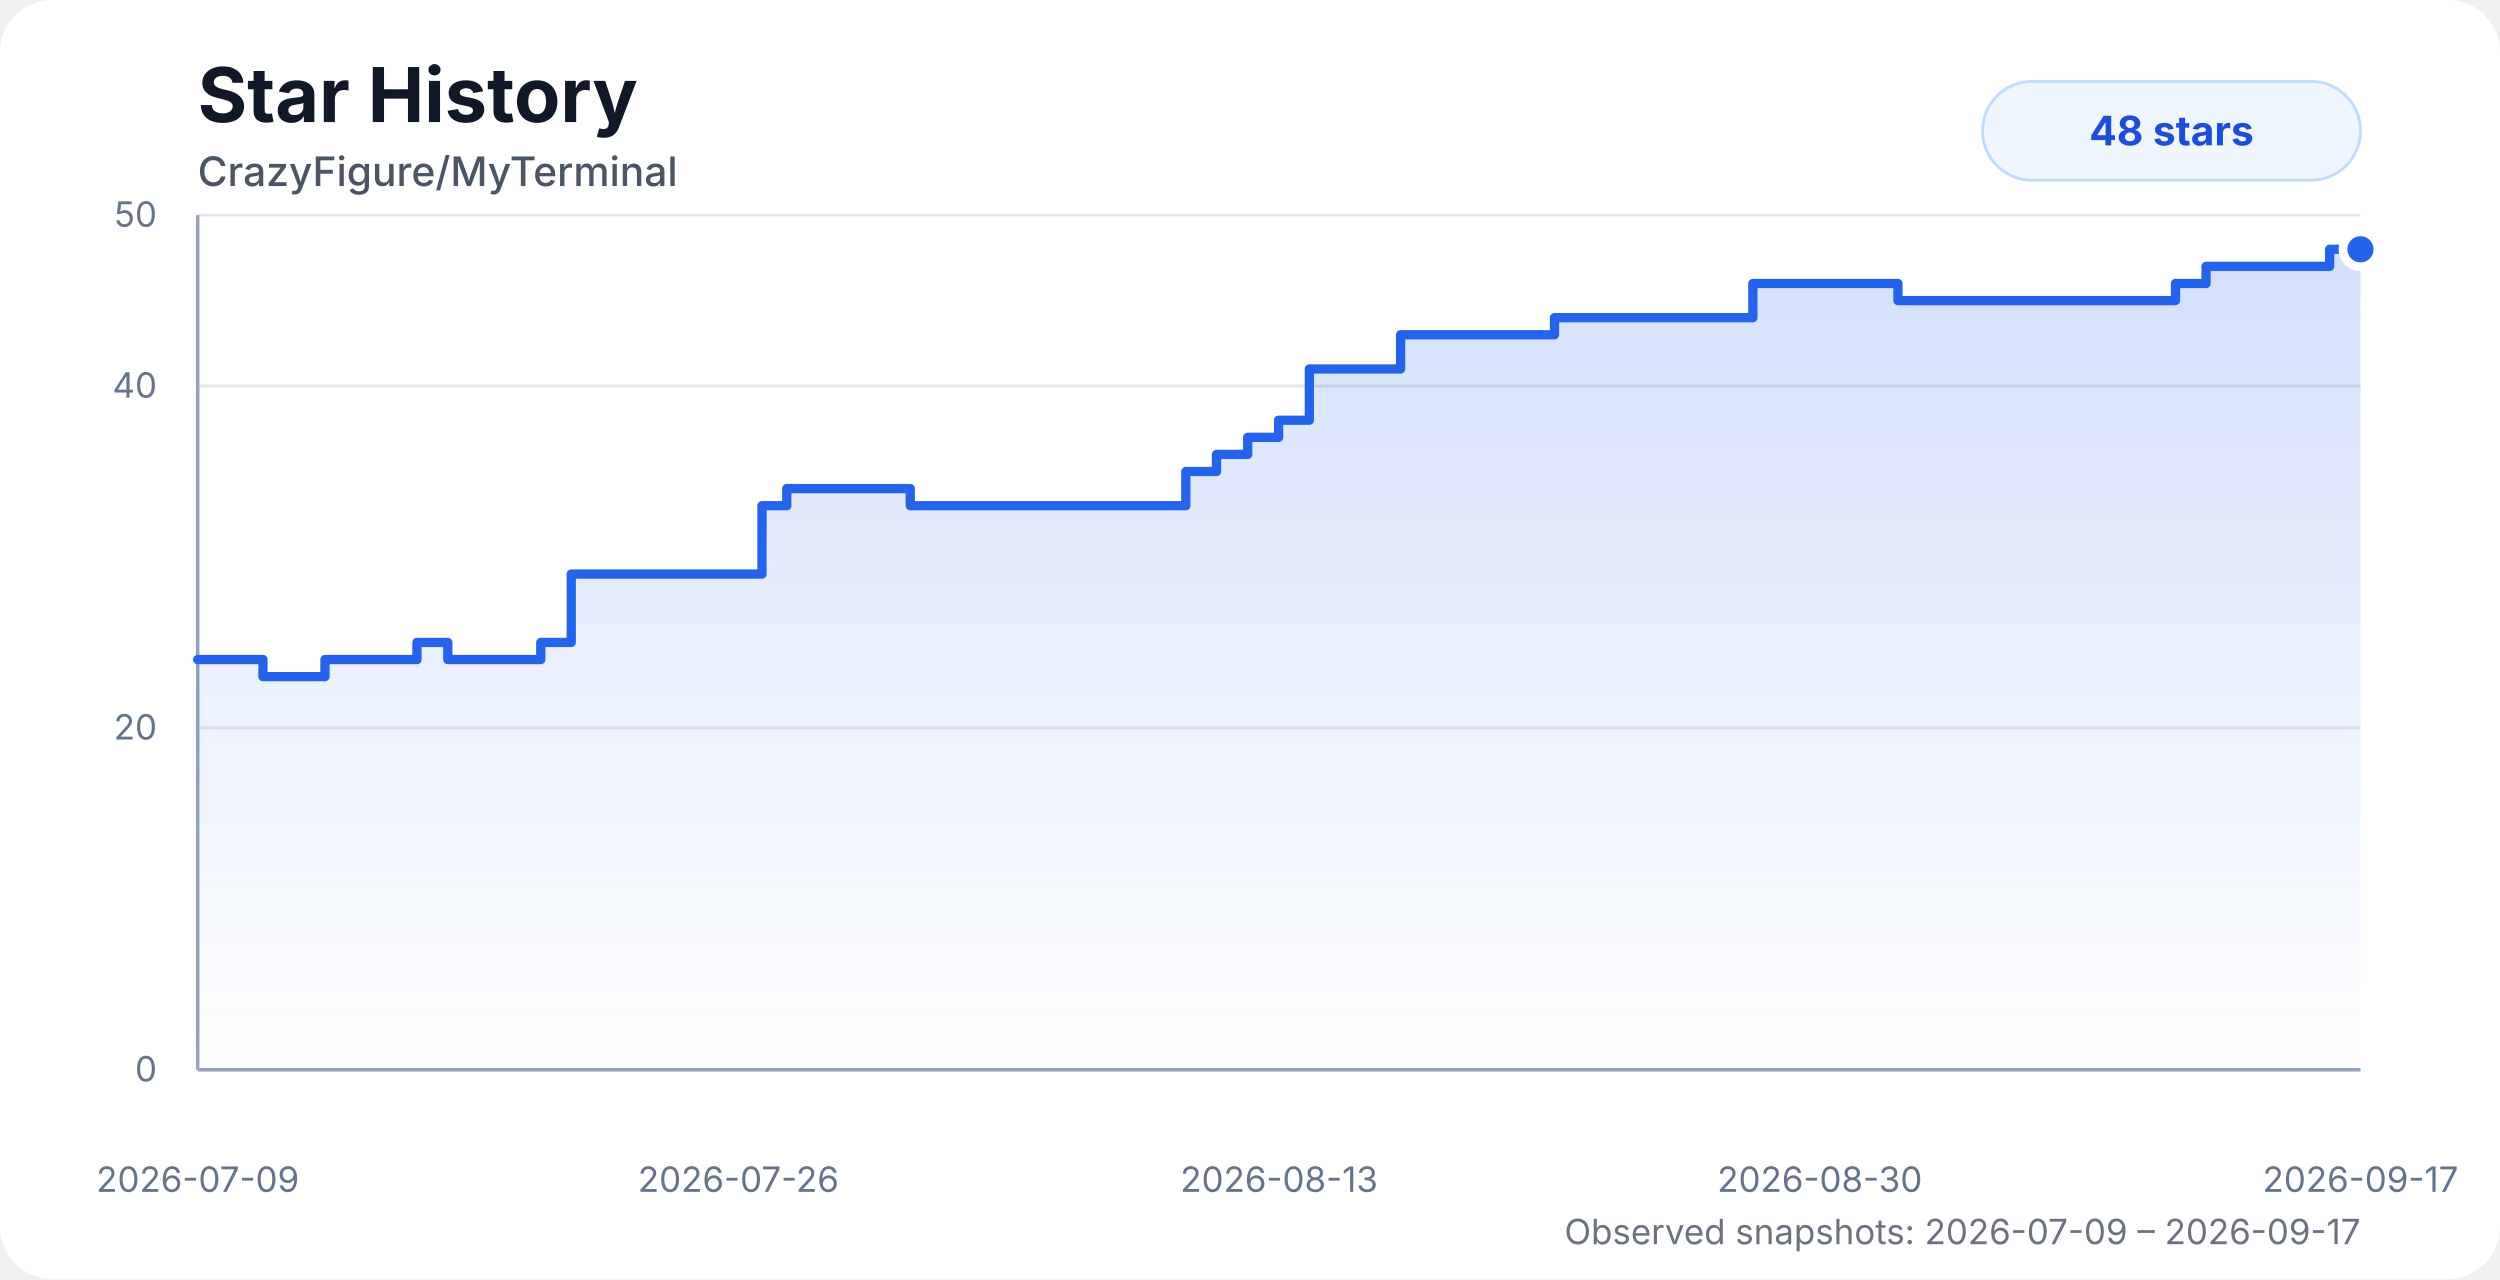
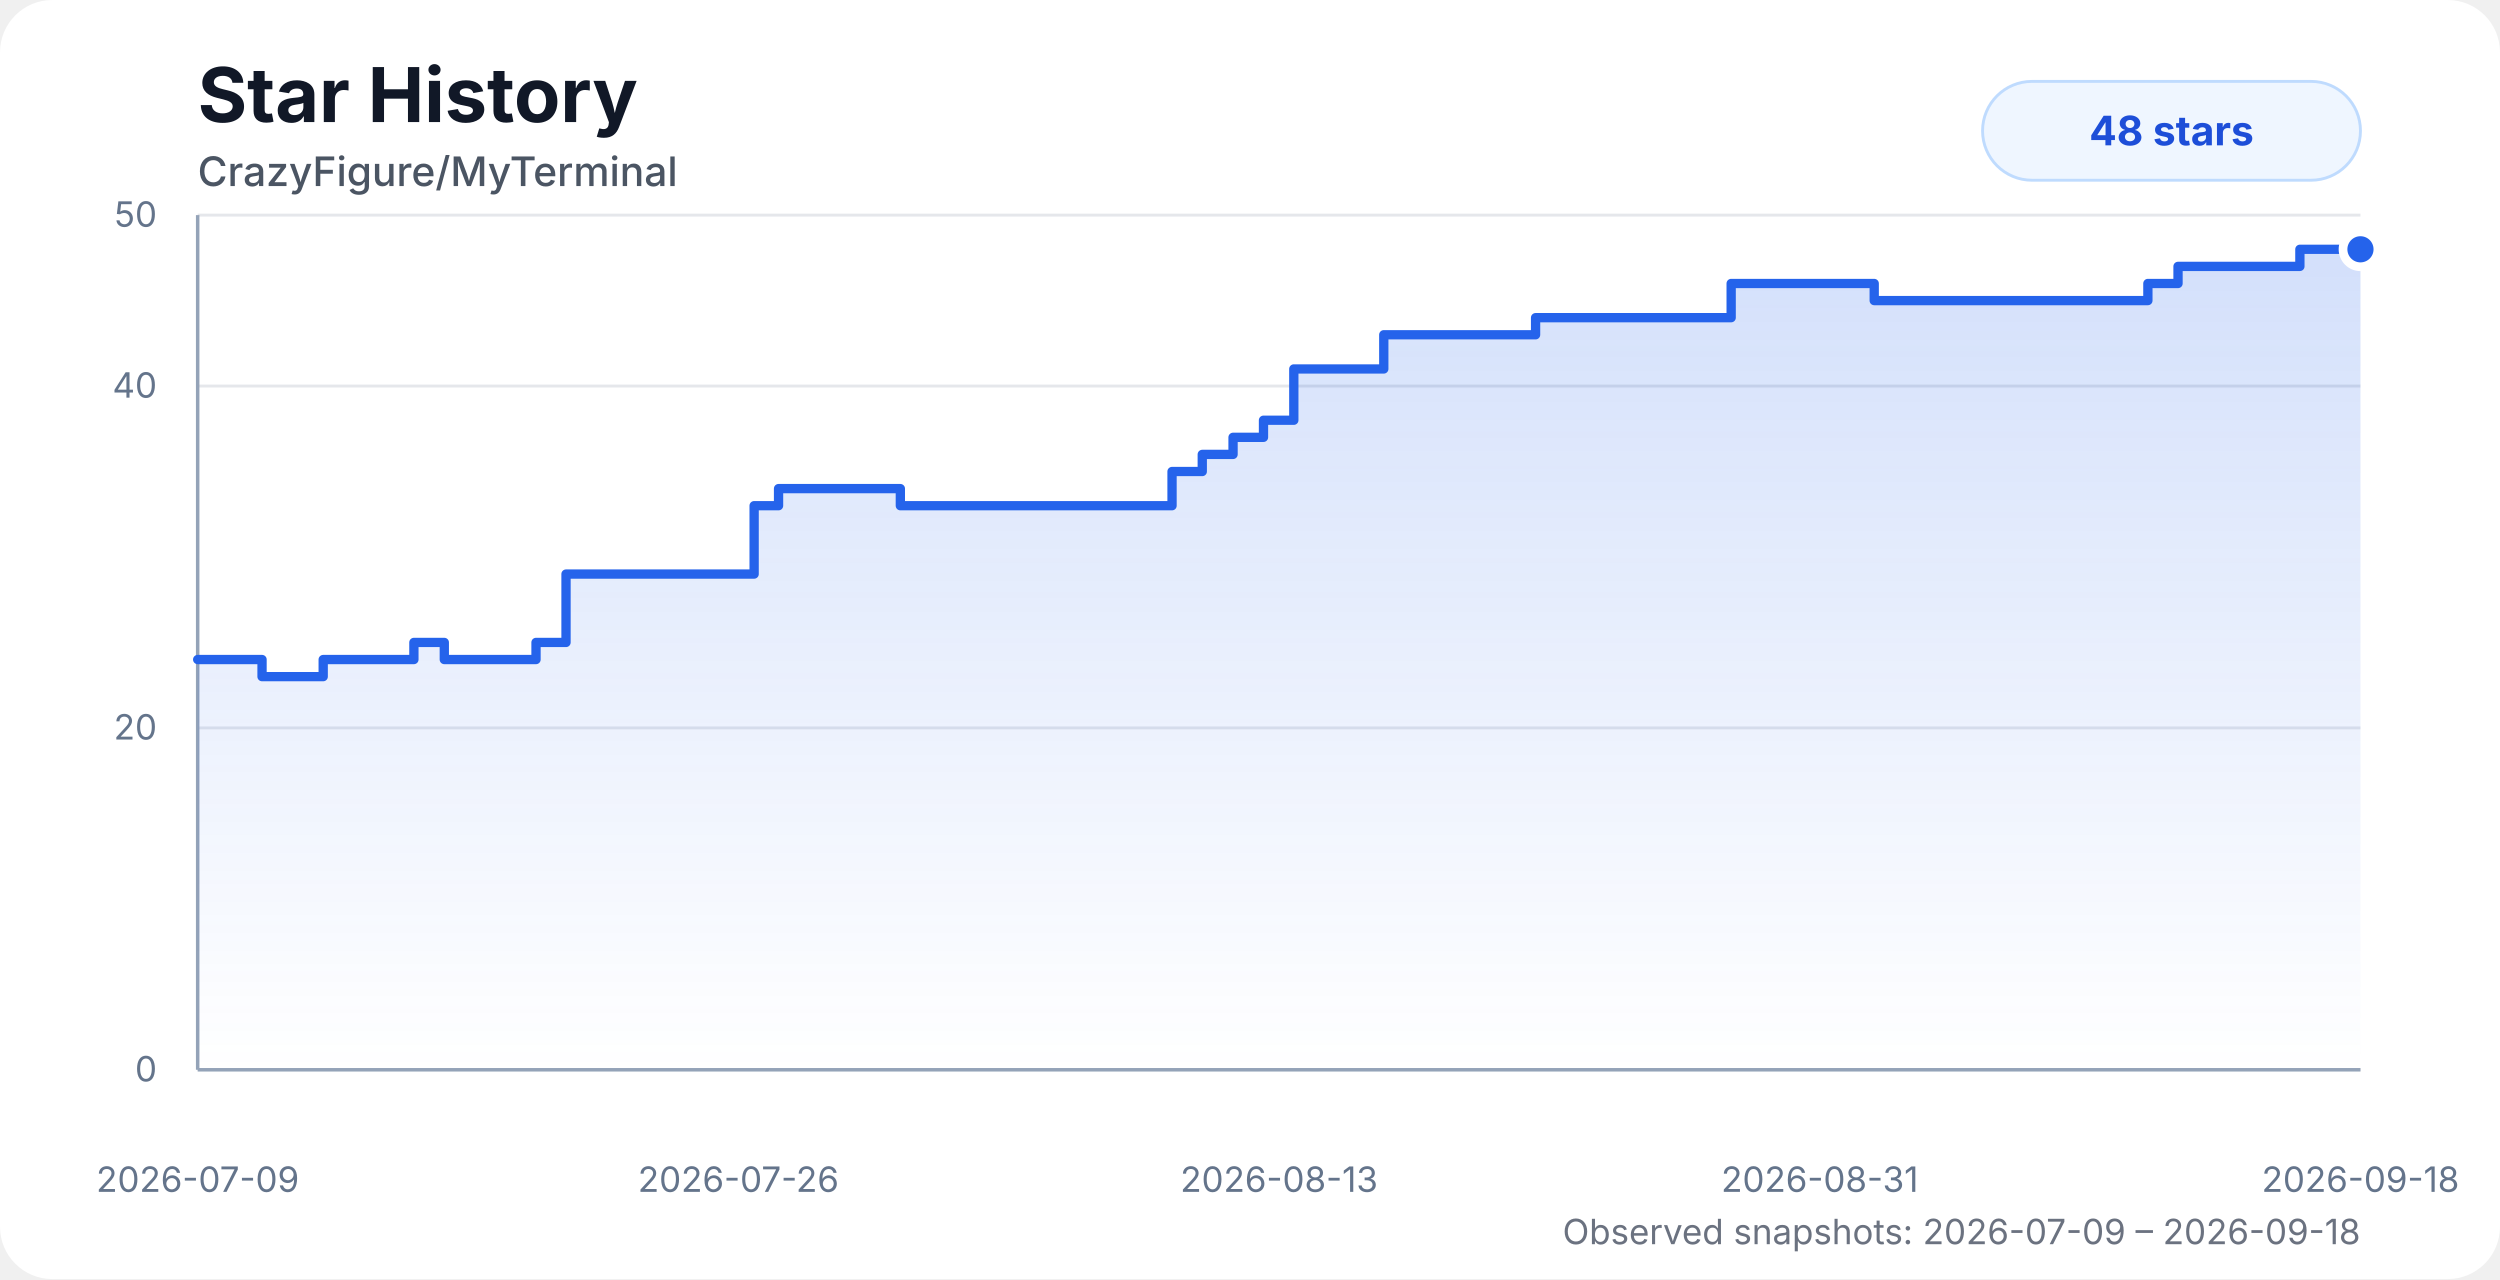
<svg xmlns="http://www.w3.org/2000/svg" width="860" height="440" viewBox="0 0 860 440" role="img" aria-labelledby="title desc">
  <style>
    .chart-bg { fill: #ffffff; }
    .title { fill: #111827; font: 700 26px system-ui, -apple-system, BlinkMacSystemFont, "Segoe UI", sans-serif; }
    .subtitle { fill: #4b5563; font: 500 14px system-ui, -apple-system, BlinkMacSystemFont, "Segoe UI", sans-serif; }
    .axis-label { fill: #64748b; font: 12px system-ui, -apple-system, BlinkMacSystemFont, "Segoe UI", sans-serif; }
    .grid { stroke: #e5e7eb; stroke-width: 1; }
    .axis { stroke: #94a3b8; stroke-width: 1.2; }
    .area { fill: url(#starGradient); opacity: 0.28; }
    .line { fill: none; stroke: #2563eb; stroke-width: 3.2; stroke-linecap: round; stroke-linejoin: round; }
    .dot { fill: #2563eb; stroke: #ffffff; stroke-width: 3; }
    .badge { fill: #eff6ff; stroke: #bfdbfe; }
    .badge-text { fill: #1d4ed8; font: 700 14px system-ui, -apple-system, BlinkMacSystemFont, "Segoe UI", sans-serif; }
    .status { fill: #6b7280; font: 12px system-ui, -apple-system, BlinkMacSystemFont, "Segoe UI", sans-serif; }
    @media (prefers-color-scheme: dark) {
      .chart-bg { fill: #0d1117; }
      .title { fill: #f8fafc; }
      .subtitle { fill: #cbd5e1; }
      .axis-label { fill: #94a3b8; }
      .grid { stroke: #1f2937; }
      .axis { stroke: #475569; }
      .dot { stroke: #0d1117; }
      .badge { fill: #172554; stroke: #1d4ed8; }
      .badge-text { fill: #bfdbfe; }
      .status { fill: #94a3b8; }
    }
  </style>
  <defs>
    <linearGradient id="starGradient" x1="0" x2="0" y1="0" y2="1">
      <stop offset="0%" stop-color="#2563eb" stop-opacity="0.72" />
      <stop offset="100%" stop-color="#2563eb" stop-opacity="0" />
    </linearGradient>
  </defs>
  <rect class="chart-bg" width="860" height="440" rx="18" />
  <text class="title" x="68" y="42">Star History</text>
  <text class="subtitle" x="68" y="64">CrazyFigure/MyTerminal</text>
  <g>
    <line class="grid" x1="68" y1="368" x2="812" y2="368" />
    <line class="grid" x1="68" y1="250.4" x2="812" y2="250.4" />
    <line class="grid" x1="68" y1="132.8" x2="812" y2="132.8" />
    <line class="grid" x1="68" y1="74" x2="812" y2="74" />
    <line class="axis" x1="68" y1="74" x2="68" y2="368" />
    <line class="axis" x1="68" y1="368" x2="812" y2="368" />
    <text class="axis-label" x="54" y="372" text-anchor="end">0</text>
    <text class="axis-label" x="54" y="254.4" text-anchor="end">20</text>
    <text class="axis-label" x="54" y="136.8" text-anchor="end">40</text>
    <text class="axis-label" x="54" y="78" text-anchor="end">50</text>
    <text class="axis-label" x="68" y="410" text-anchor="middle">2026-07-09</text>
    <text class="axis-label" x="254" y="410" text-anchor="middle">2026-07-26</text>
    <text class="axis-label" x="440" y="410" text-anchor="middle">2026-08-13</text>
-     <text class="axis-label" x="626" y="410" text-anchor="middle">2026-08-30</text>
-     <text class="axis-label" x="812" y="410" text-anchor="middle">2026-09-17</text>
+     <text class="axis-label" x="626" y="410" text-anchor="middle">2026-08-31</text>
+     <text class="axis-label" x="812" y="410" text-anchor="middle">2026-09-18</text>
  </g>
-   <path class="area" d="M 68 226.88 H 80.16 V 226.88 H 90.46 V 232.76 H 111.79 V 226.88 H 143.43 V 221 H 154.04 V 226.88 H 186.03 V 221 H 196.5 V 197.48 H 207.1 V 197.48 H 262.12 V 173.96 H 270.65 V 168.08 H 313.14 V 173.96 H 344.88 V 173.96 H 355.46 V 173.96 H 366.07 V 173.96 H 376.45 V 173.96 H 386.59 V 173.96 H 397.25 V 173.96 H 407.92 V 162.2 H 418.47 V 156.32 H 429.21 V 150.44 H 439.83 V 144.56 H 450.41 V 126.92 H 460.54 V 126.92 H 471.2 V 126.92 H 481.8 V 115.16 H 492.36 V 115.16 H 502.98 V 115.16 H 513.57 V 115.16 H 524.21 V 115.16 H 534.75 V 109.28 H 545.42 V 109.28 H 556.02 V 109.28 H 566.58 V 109.28 H 577.24 V 109.28 H 591.62 V 109.28 H 602.98 V 97.52 H 611.35 V 97.52 H 621.47 V 97.52 H 632.19 V 97.52 H 642.44 V 97.52 H 652.89 V 103.4 H 663.48 V 103.4 H 674.13 V 103.4 H 684.65 V 103.4 H 695.34 V 103.4 H 706 V 103.4 H 716.52 V 103.4 H 727.15 V 103.4 H 737.75 V 103.4 H 748.37 V 97.52 H 758.88 V 91.64 H 769.65 V 91.64 H 780.32 V 91.64 H 790.8 V 91.64 H 801.39 V 85.76 H 812 V 85.76 L 812 368 L 68 368 Z" />
-   <path class="line" d="M 68 226.88 H 80.16 V 226.88 H 90.46 V 232.76 H 111.79 V 226.88 H 143.43 V 221 H 154.04 V 226.88 H 186.03 V 221 H 196.5 V 197.48 H 207.1 V 197.48 H 262.12 V 173.96 H 270.65 V 168.08 H 313.14 V 173.96 H 344.88 V 173.96 H 355.46 V 173.96 H 366.07 V 173.96 H 376.45 V 173.96 H 386.59 V 173.96 H 397.25 V 173.96 H 407.92 V 162.2 H 418.47 V 156.32 H 429.21 V 150.44 H 439.83 V 144.56 H 450.41 V 126.92 H 460.54 V 126.92 H 471.2 V 126.92 H 481.8 V 115.16 H 492.36 V 115.16 H 502.98 V 115.16 H 513.57 V 115.16 H 524.21 V 115.16 H 534.75 V 109.28 H 545.42 V 109.28 H 556.02 V 109.28 H 566.58 V 109.28 H 577.24 V 109.28 H 591.62 V 109.28 H 602.98 V 97.52 H 611.35 V 97.52 H 621.47 V 97.52 H 632.19 V 97.52 H 642.44 V 97.52 H 652.89 V 103.4 H 663.48 V 103.4 H 674.13 V 103.4 H 684.65 V 103.4 H 695.34 V 103.4 H 706 V 103.4 H 716.52 V 103.4 H 727.15 V 103.4 H 737.75 V 103.4 H 748.37 V 97.52 H 758.88 V 91.64 H 769.65 V 91.64 H 780.32 V 91.64 H 790.8 V 91.64 H 801.39 V 85.76 H 812 V 85.76" />
+   <path class="area" d="M 68 226.88 H 79.99 V 226.88 H 90.14 V 232.76 H 111.18 V 226.88 H 142.38 V 221 H 152.84 V 226.88 H 184.39 V 221 H 194.71 V 197.48 H 205.16 V 197.48 H 259.42 V 173.96 H 267.82 V 168.08 H 309.72 V 173.96 H 341.01 V 173.96 H 351.45 V 173.96 H 361.91 V 173.96 H 372.15 V 173.96 H 382.14 V 173.96 H 392.65 V 173.96 H 403.18 V 162.2 H 413.58 V 156.32 H 424.17 V 150.44 H 434.64 V 144.56 H 445.07 V 126.92 H 455.06 V 126.92 H 465.57 V 126.92 H 476.02 V 115.16 H 486.44 V 115.16 H 496.91 V 115.16 H 507.35 V 115.16 H 517.85 V 115.16 H 528.24 V 109.28 H 538.76 V 109.28 H 549.21 V 109.28 H 559.62 V 109.28 H 570.13 V 109.28 H 584.31 V 109.28 H 595.52 V 97.52 H 603.77 V 97.52 H 613.75 V 97.52 H 624.32 V 97.52 H 634.42 V 97.52 H 644.73 V 103.4 H 655.17 V 103.4 H 665.67 V 103.4 H 676.05 V 103.4 H 686.59 V 103.4 H 697.09 V 103.4 H 707.47 V 103.4 H 717.96 V 103.4 H 728.4 V 103.4 H 738.87 V 97.52 H 749.24 V 91.64 H 759.86 V 91.64 H 770.38 V 91.64 H 780.72 V 91.64 H 791.16 V 85.76 H 801.62 V 85.76 H 812 V 85.76 L 812 368 L 68 368 Z" />
+   <path class="line" d="M 68 226.88 H 79.99 V 226.88 H 90.14 V 232.76 H 111.18 V 226.88 H 142.38 V 221 H 152.84 V 226.88 H 184.39 V 221 H 194.71 V 197.48 H 205.16 V 197.48 H 259.42 V 173.96 H 267.82 V 168.08 H 309.72 V 173.96 H 341.01 V 173.96 H 351.45 V 173.96 H 361.91 V 173.96 H 372.15 V 173.96 H 382.14 V 173.96 H 392.65 V 173.96 H 403.18 V 162.2 H 413.58 V 156.32 H 424.17 V 150.44 H 434.64 V 144.56 H 445.07 V 126.92 H 455.06 V 126.92 H 465.57 V 126.92 H 476.02 V 115.16 H 486.44 V 115.16 H 496.91 V 115.16 H 507.35 V 115.16 H 517.85 V 115.16 H 528.24 V 109.28 H 538.76 V 109.28 H 549.21 V 109.28 H 559.62 V 109.28 H 570.13 V 109.28 H 584.31 V 109.28 H 595.52 V 97.52 H 603.77 V 97.52 H 613.75 V 97.52 H 624.32 V 97.52 H 634.42 V 97.52 H 644.73 V 103.4 H 655.17 V 103.4 H 665.67 V 103.4 H 676.05 V 103.4 H 686.59 V 103.4 H 697.09 V 103.4 H 707.47 V 103.4 H 717.96 V 103.4 H 728.4 V 103.4 H 738.87 V 97.52 H 749.24 V 91.64 H 759.86 V 91.64 H 770.38 V 91.64 H 780.72 V 91.64 H 791.16 V 85.76 H 801.62 V 85.76 H 812 V 85.76" />
  <circle class="dot" cx="812" cy="85.76" r="6" />
  <rect class="badge" x="682" y="28" width="130" height="34" rx="17" />
  <text class="badge-text" x="747" y="50" text-anchor="middle">48 stars</text>
-   <text class="status" x="812" y="428" text-anchor="end">Observed snapshots: 2026-07-09 – 2026-09-17</text>
+   <text class="status" x="812" y="428" text-anchor="end">Observed snapshots: 2026-07-09 – 2026-09-18</text>
</svg>
